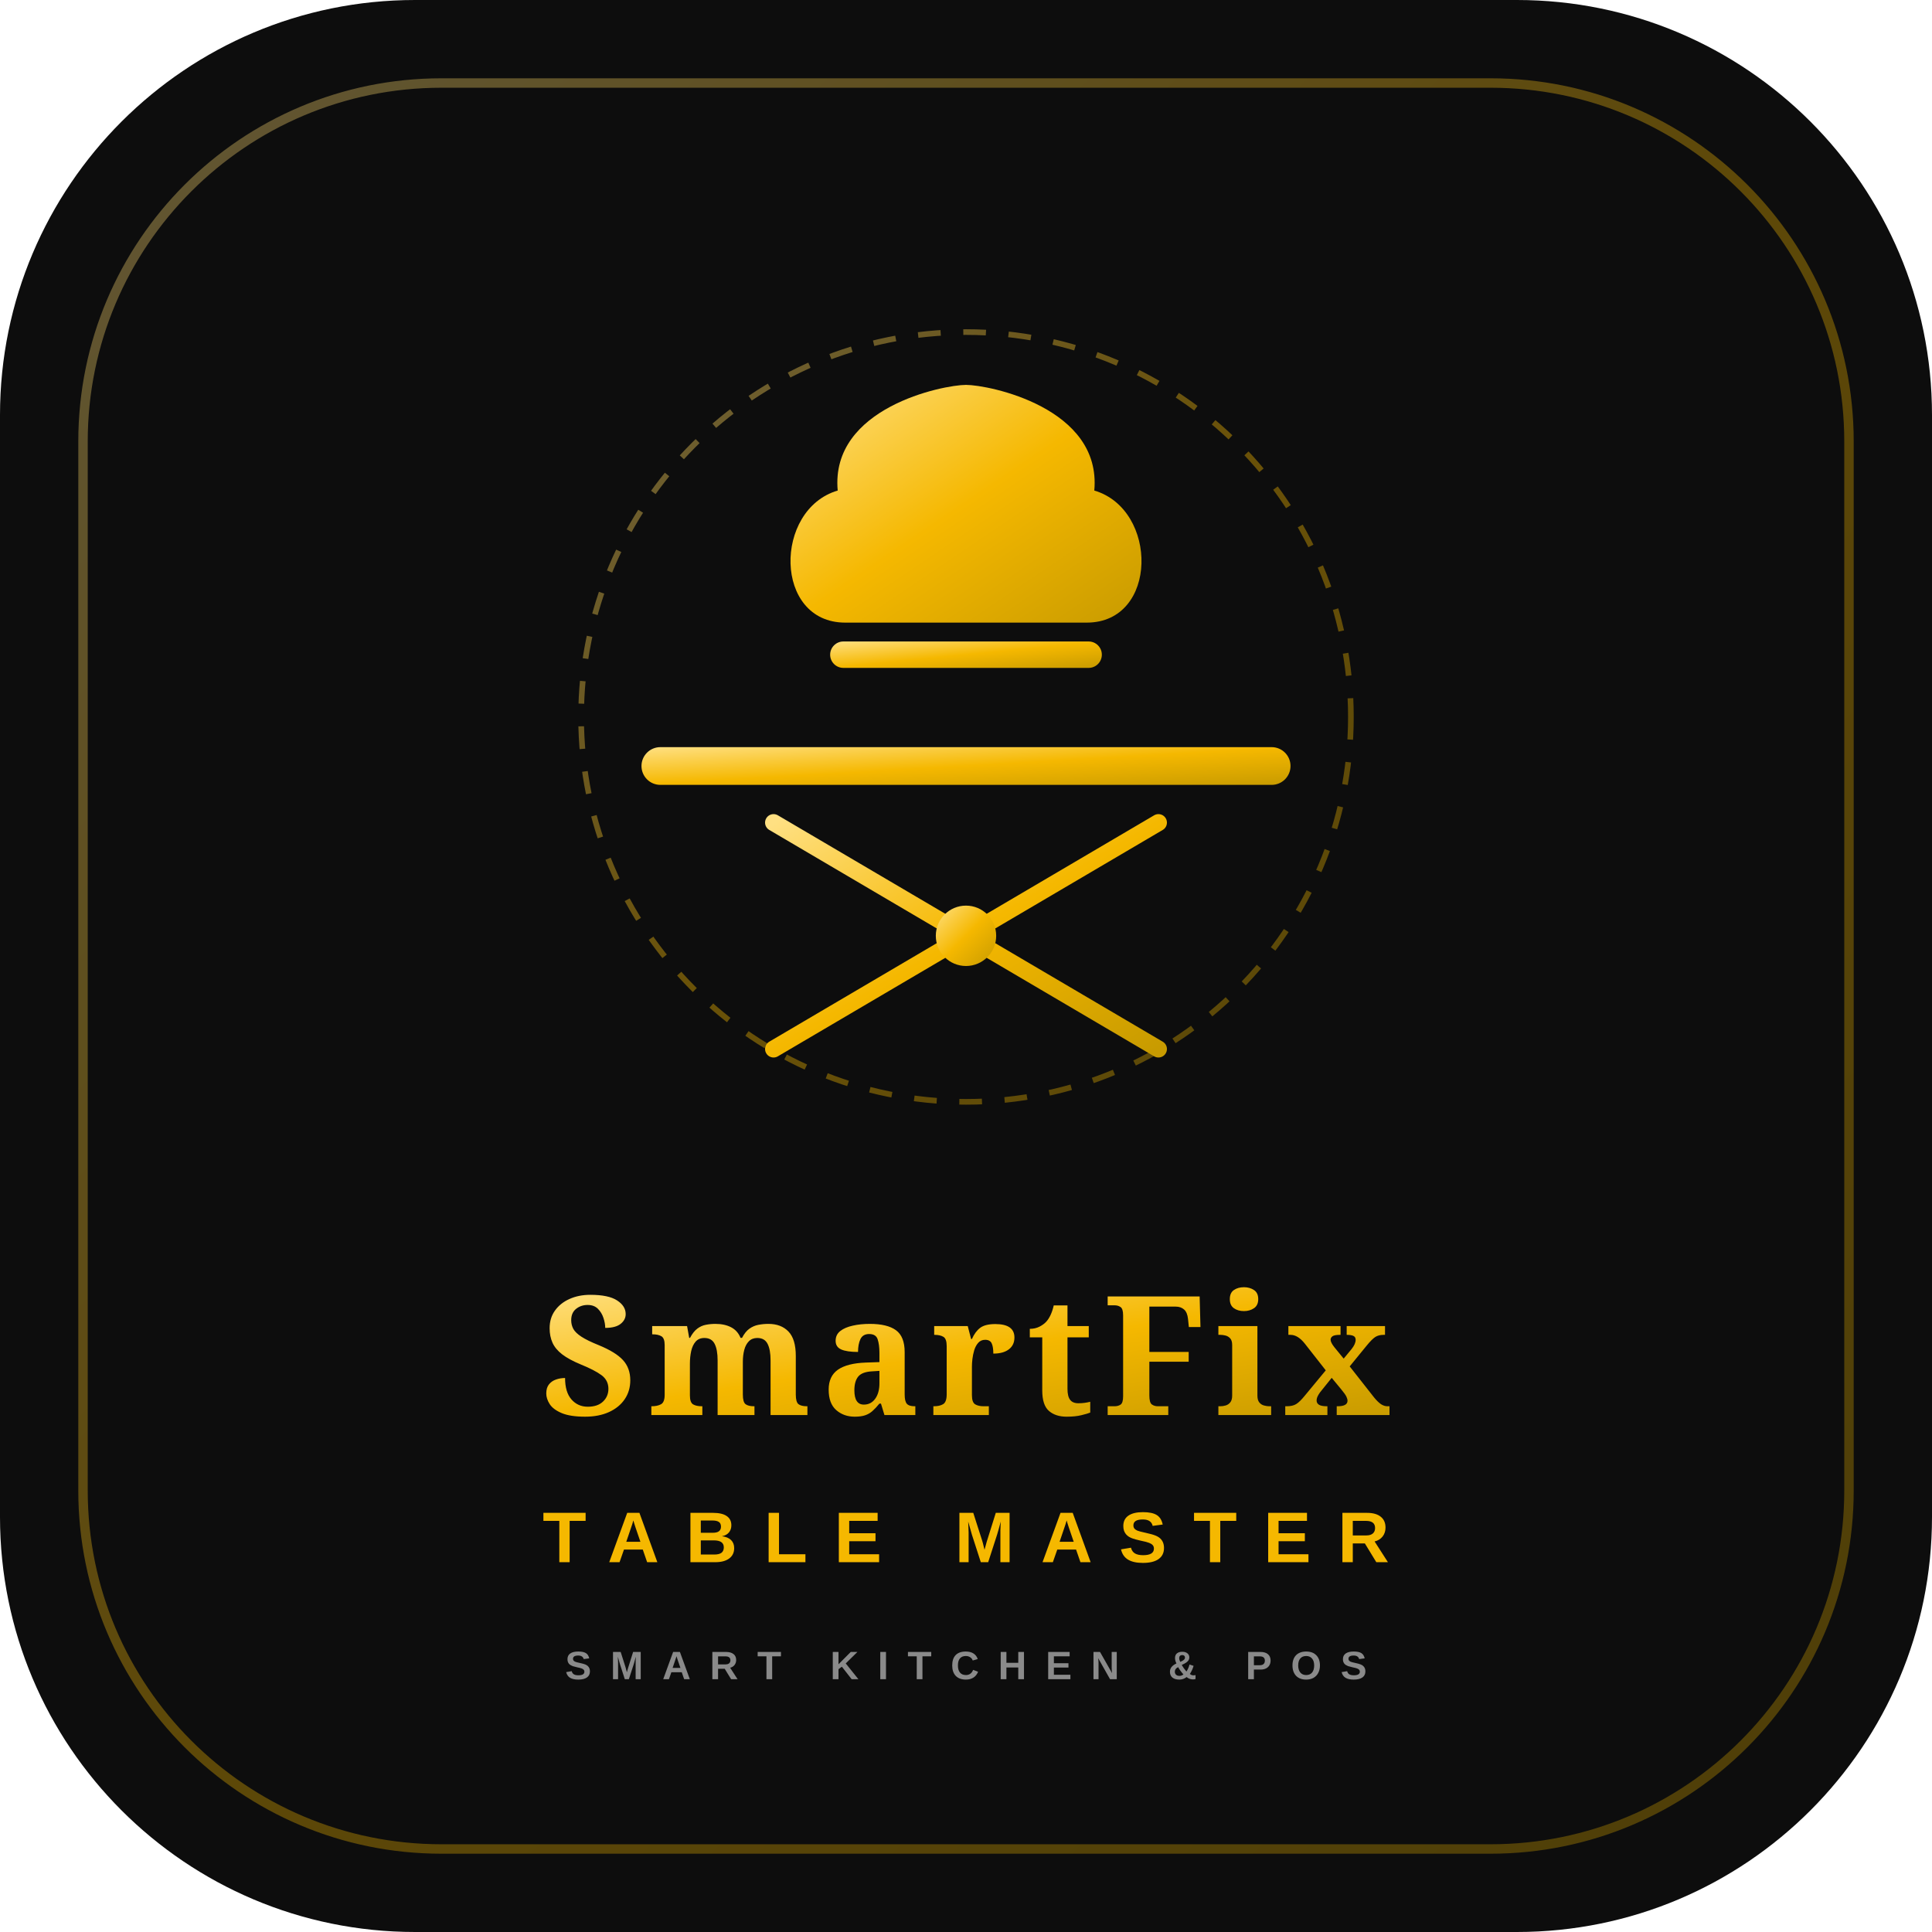
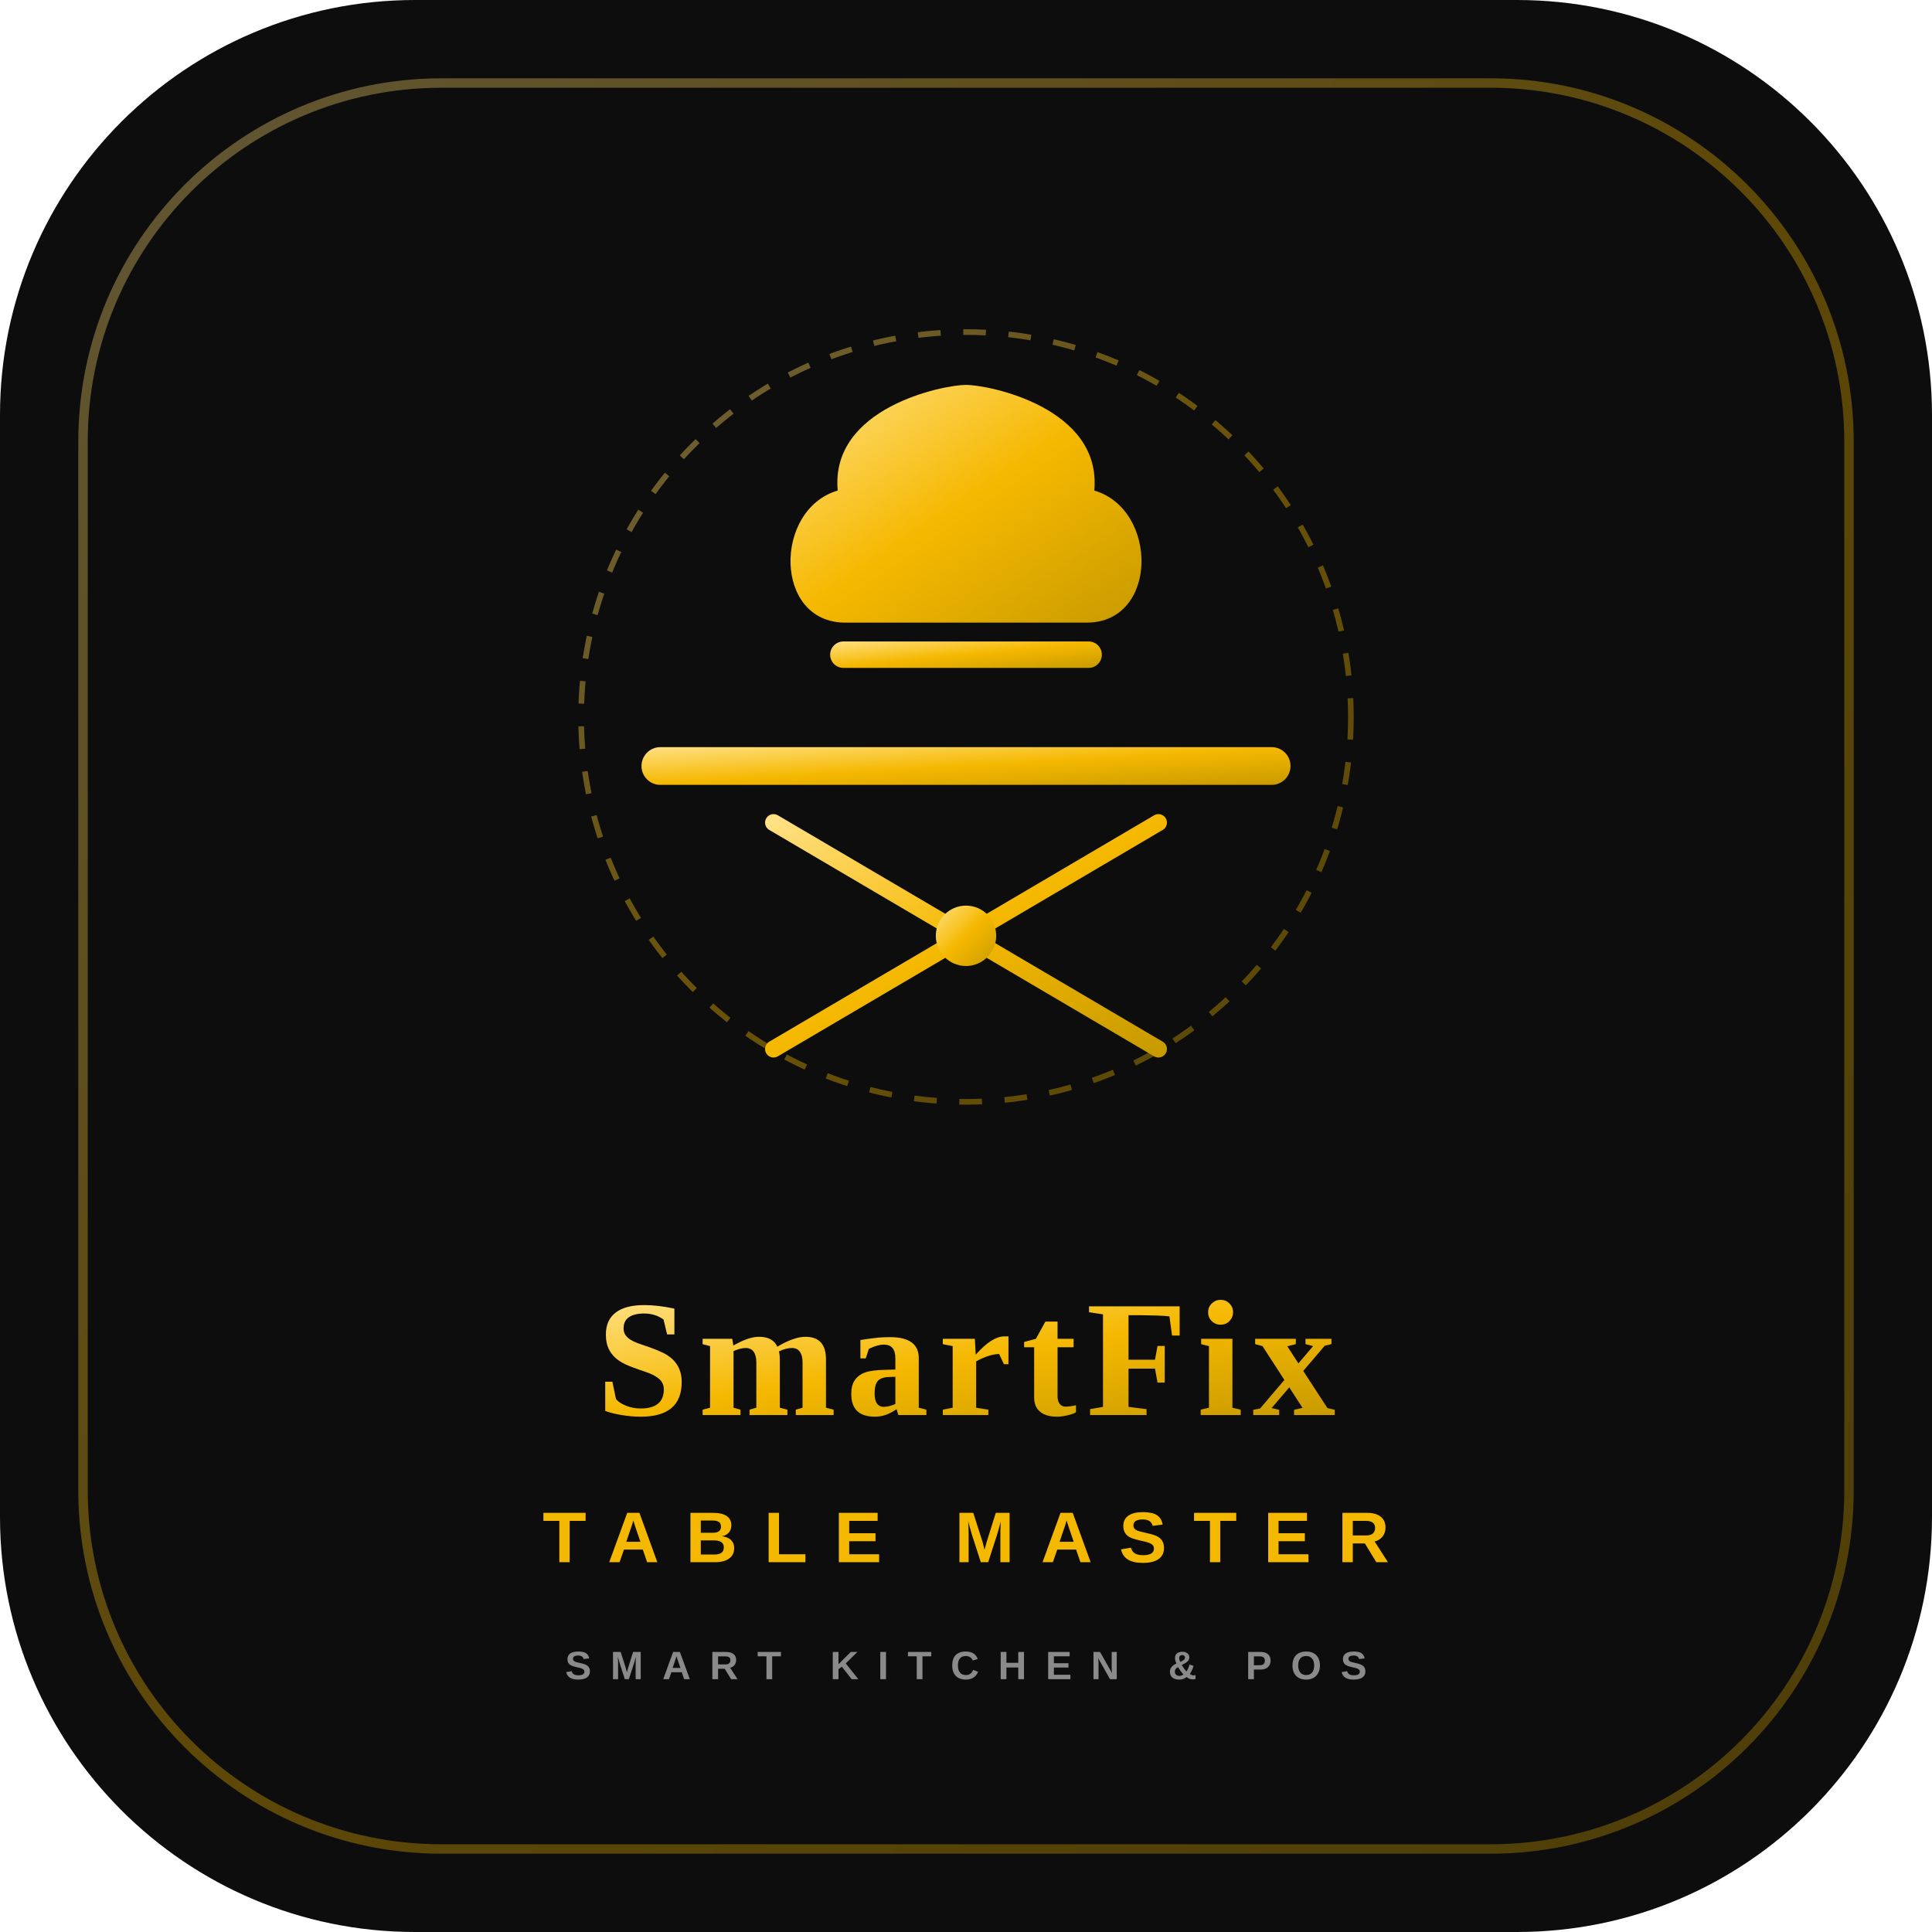
<svg xmlns="http://www.w3.org/2000/svg" viewBox="0 0 512 512">
  <defs>
    <linearGradient id="goldG5" x1="0%" y1="0%" x2="100%" y2="100%">
      <stop offset="0%" stop-color="#FFE082" />
      <stop offset="50%" stop-color="#F5B800" />
      <stop offset="100%" stop-color="#C89B00" />
    </linearGradient>
  </defs>
  <rect width="512" height="512" rx="110" fill="#0D0D0D" />
  <rect x="22" y="22" width="468" height="468" rx="95" fill="none" stroke="url(#goldG5)" stroke-width="2.5" opacity="0.35" />
  <circle cx="256" cy="190" r="102" fill="none" stroke="url(#goldG5)" stroke-width="1.5" stroke-dasharray="6 6" opacity="0.4" />
  <path d="M 224 165 C 205 165 205 135 222 130 C 220 108 250 102 256 102 C 262 102 292 108 290 130 C 307 135 307 165 288 165 Z" fill="url(#goldG5)" />
  <rect x="220" y="170" width="72" height="7" rx="3.5" fill="url(#goldG5)" />
  <rect x="170" y="198" width="172" height="10" rx="5" fill="url(#goldG5)" />
  <path d="M 205 218 L 307 278" stroke="url(#goldG5)" stroke-width="4.5" stroke-linecap="round" />
  <path d="M 307 218 L 205 278" stroke="url(#goldG5)" stroke-width="4.5" stroke-linecap="round" />
  <circle cx="256" cy="248" r="8" fill="url(#goldG5)" />
-   <text x="256" y="375" fill="url(#goldG5)" font-family="'Cormorant Garamond', Georgia, serif" font-size="44" font-weight="900" letter-spacing="2.5" text-anchor="middle">SmartFix</text>
-   <text x="256" y="414" fill="#F5B800" font-family="'Plus Jakarta Sans', Arial, sans-serif" font-size="19" font-weight="800" letter-spacing="7" text-anchor="middle">TABLE MASTER</text>
-   <text x="256" y="445" fill="#8A8A8A" font-family="'Plus Jakarta Sans', Arial, sans-serif" font-size="10.5" font-weight="700" letter-spacing="5" text-anchor="middle">SMART KITCHEN &amp; POS</text>
+   <text x="256" y="375" fill="url(#goldG5)" font-family="'Cormorant Garamond', 'Playfair Display', Georgia, 'Times New Roman', serif" font-size="44" font-weight="900" letter-spacing="2.5" text-anchor="middle">SmartFix</text>
+   <text x="256" y="414" fill="#F5B800" font-family="'Plus Jakarta Sans', 'Segoe UI', 'Helvetica Neue', Arial, sans-serif" font-size="19" font-weight="800" letter-spacing="7" text-anchor="middle">TABLE MASTER</text>
+   <text x="256" y="445" fill="#8A8A8A" font-family="'Plus Jakarta Sans', 'Segoe UI', 'Helvetica Neue', Arial, sans-serif" font-size="10.5" font-weight="700" letter-spacing="5" text-anchor="middle">SMART KITCHEN &amp; POS</text>
</svg>
